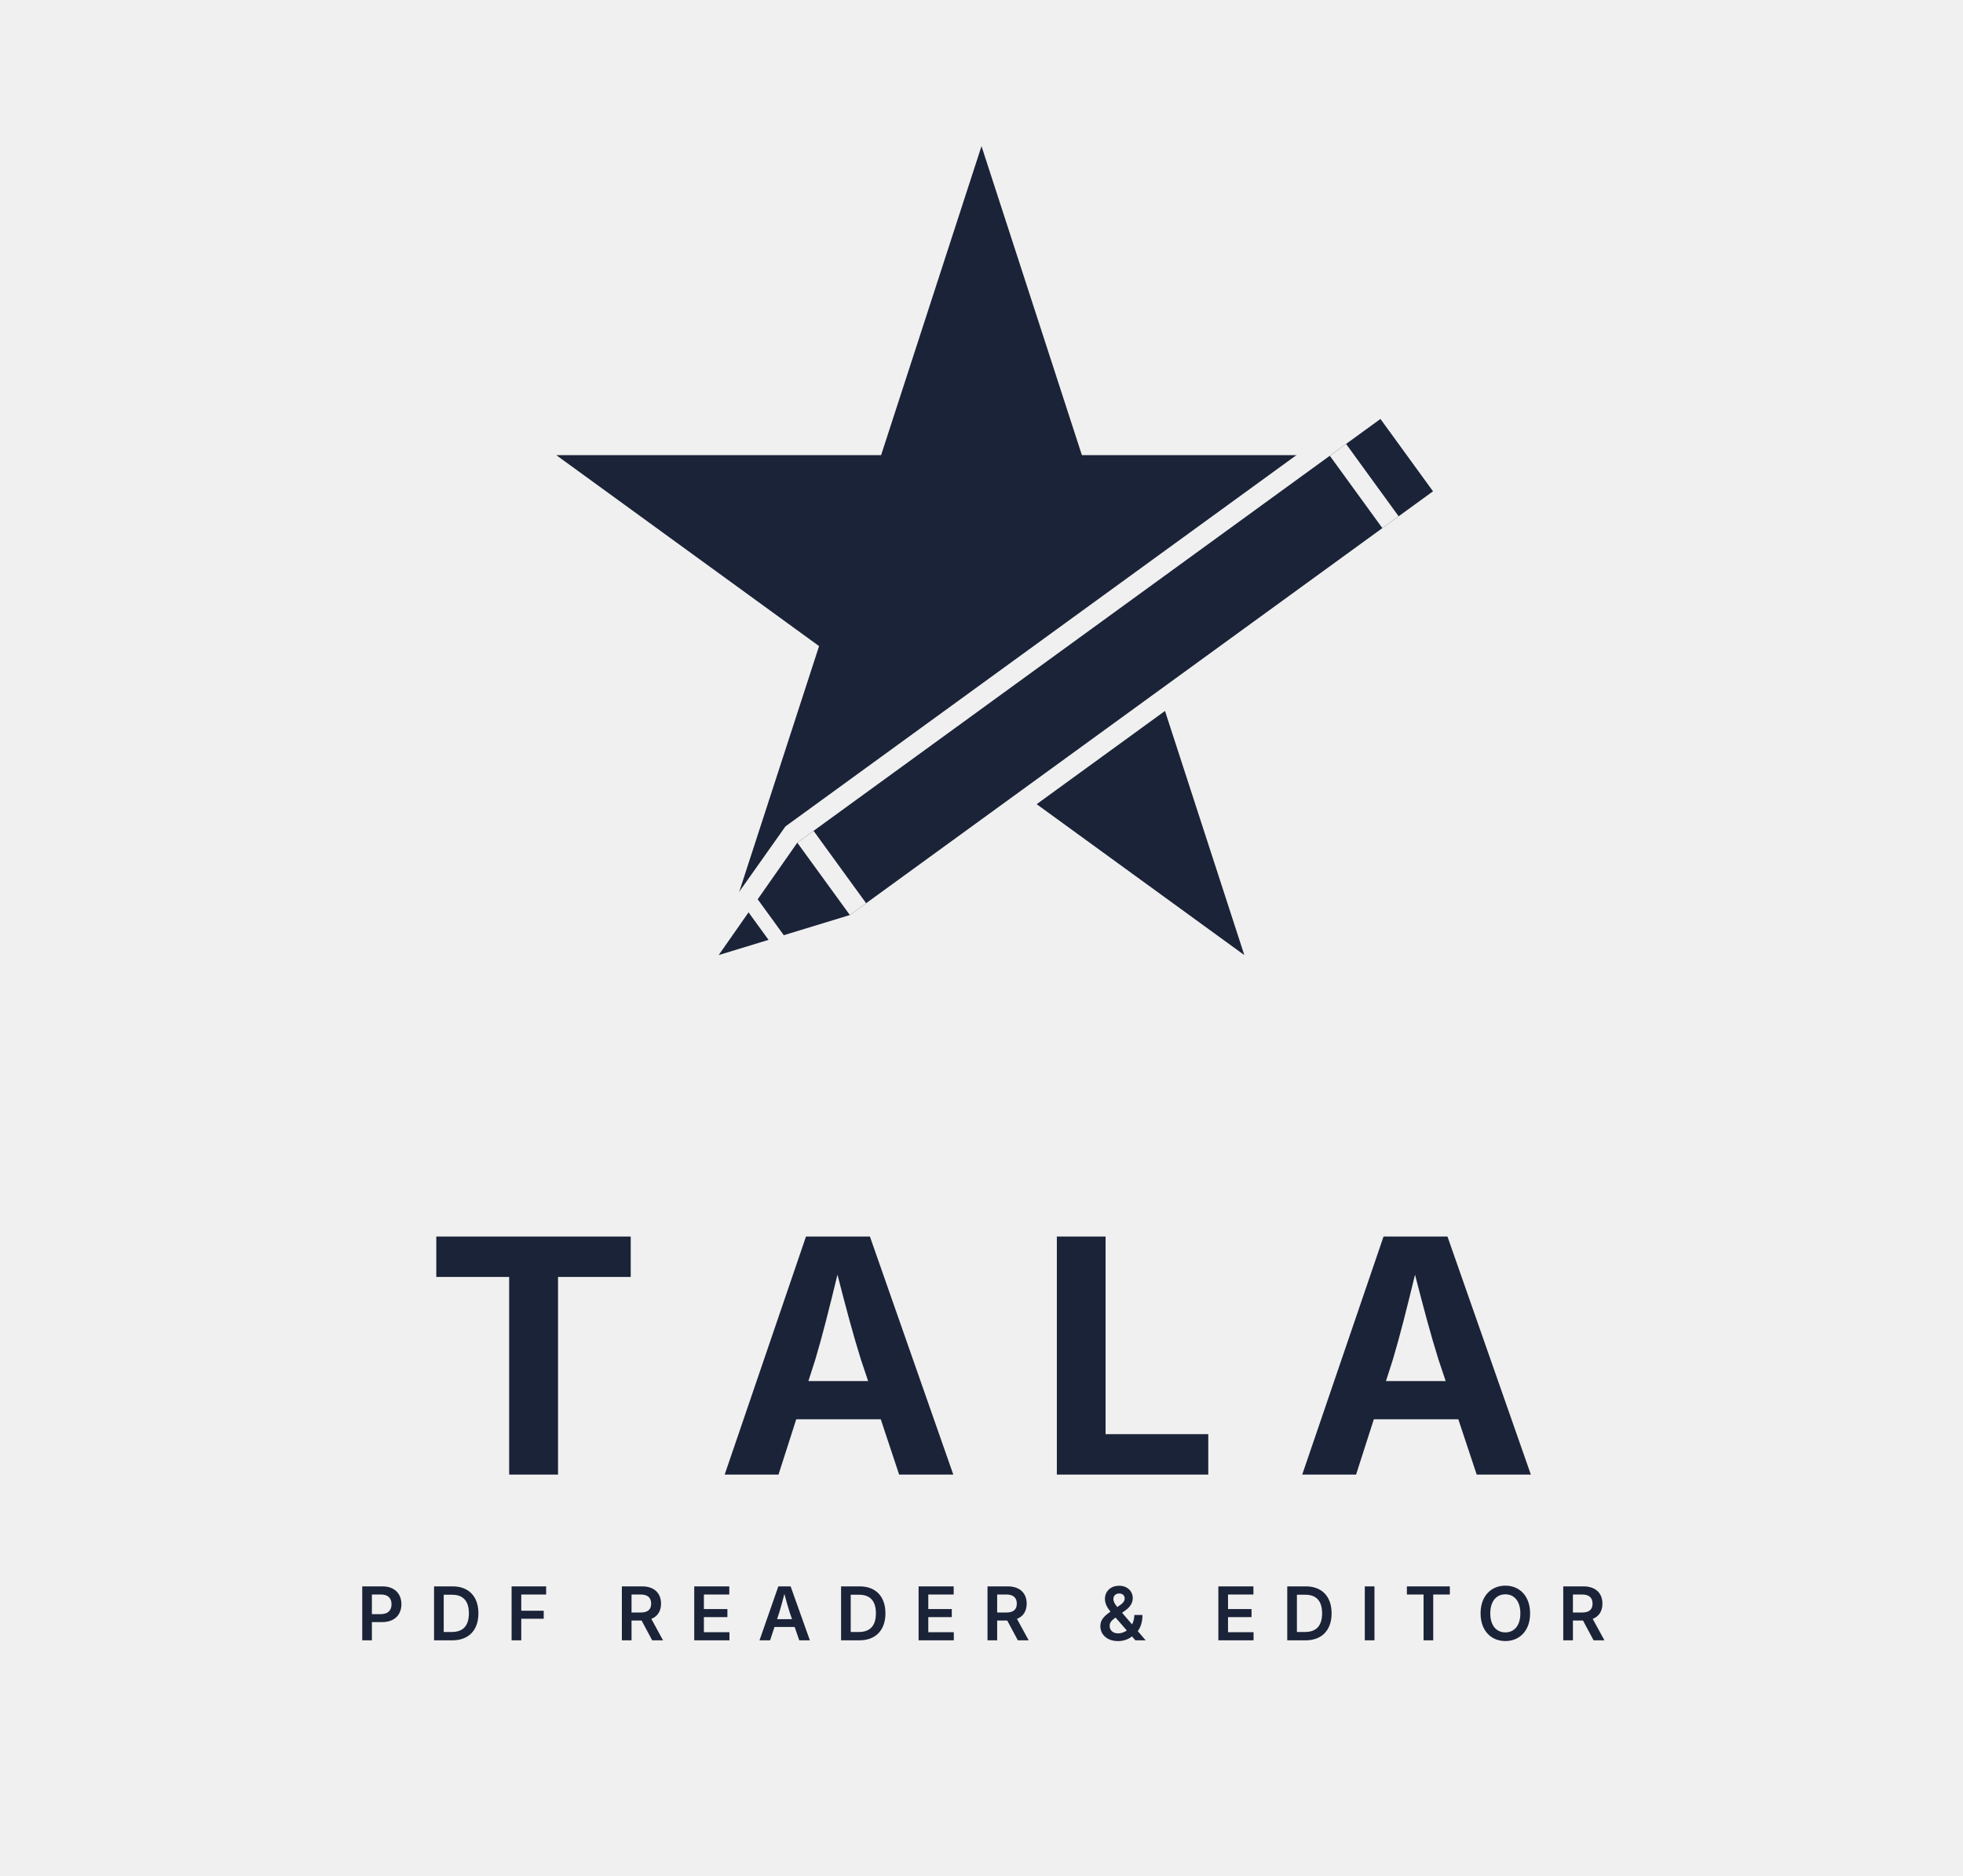
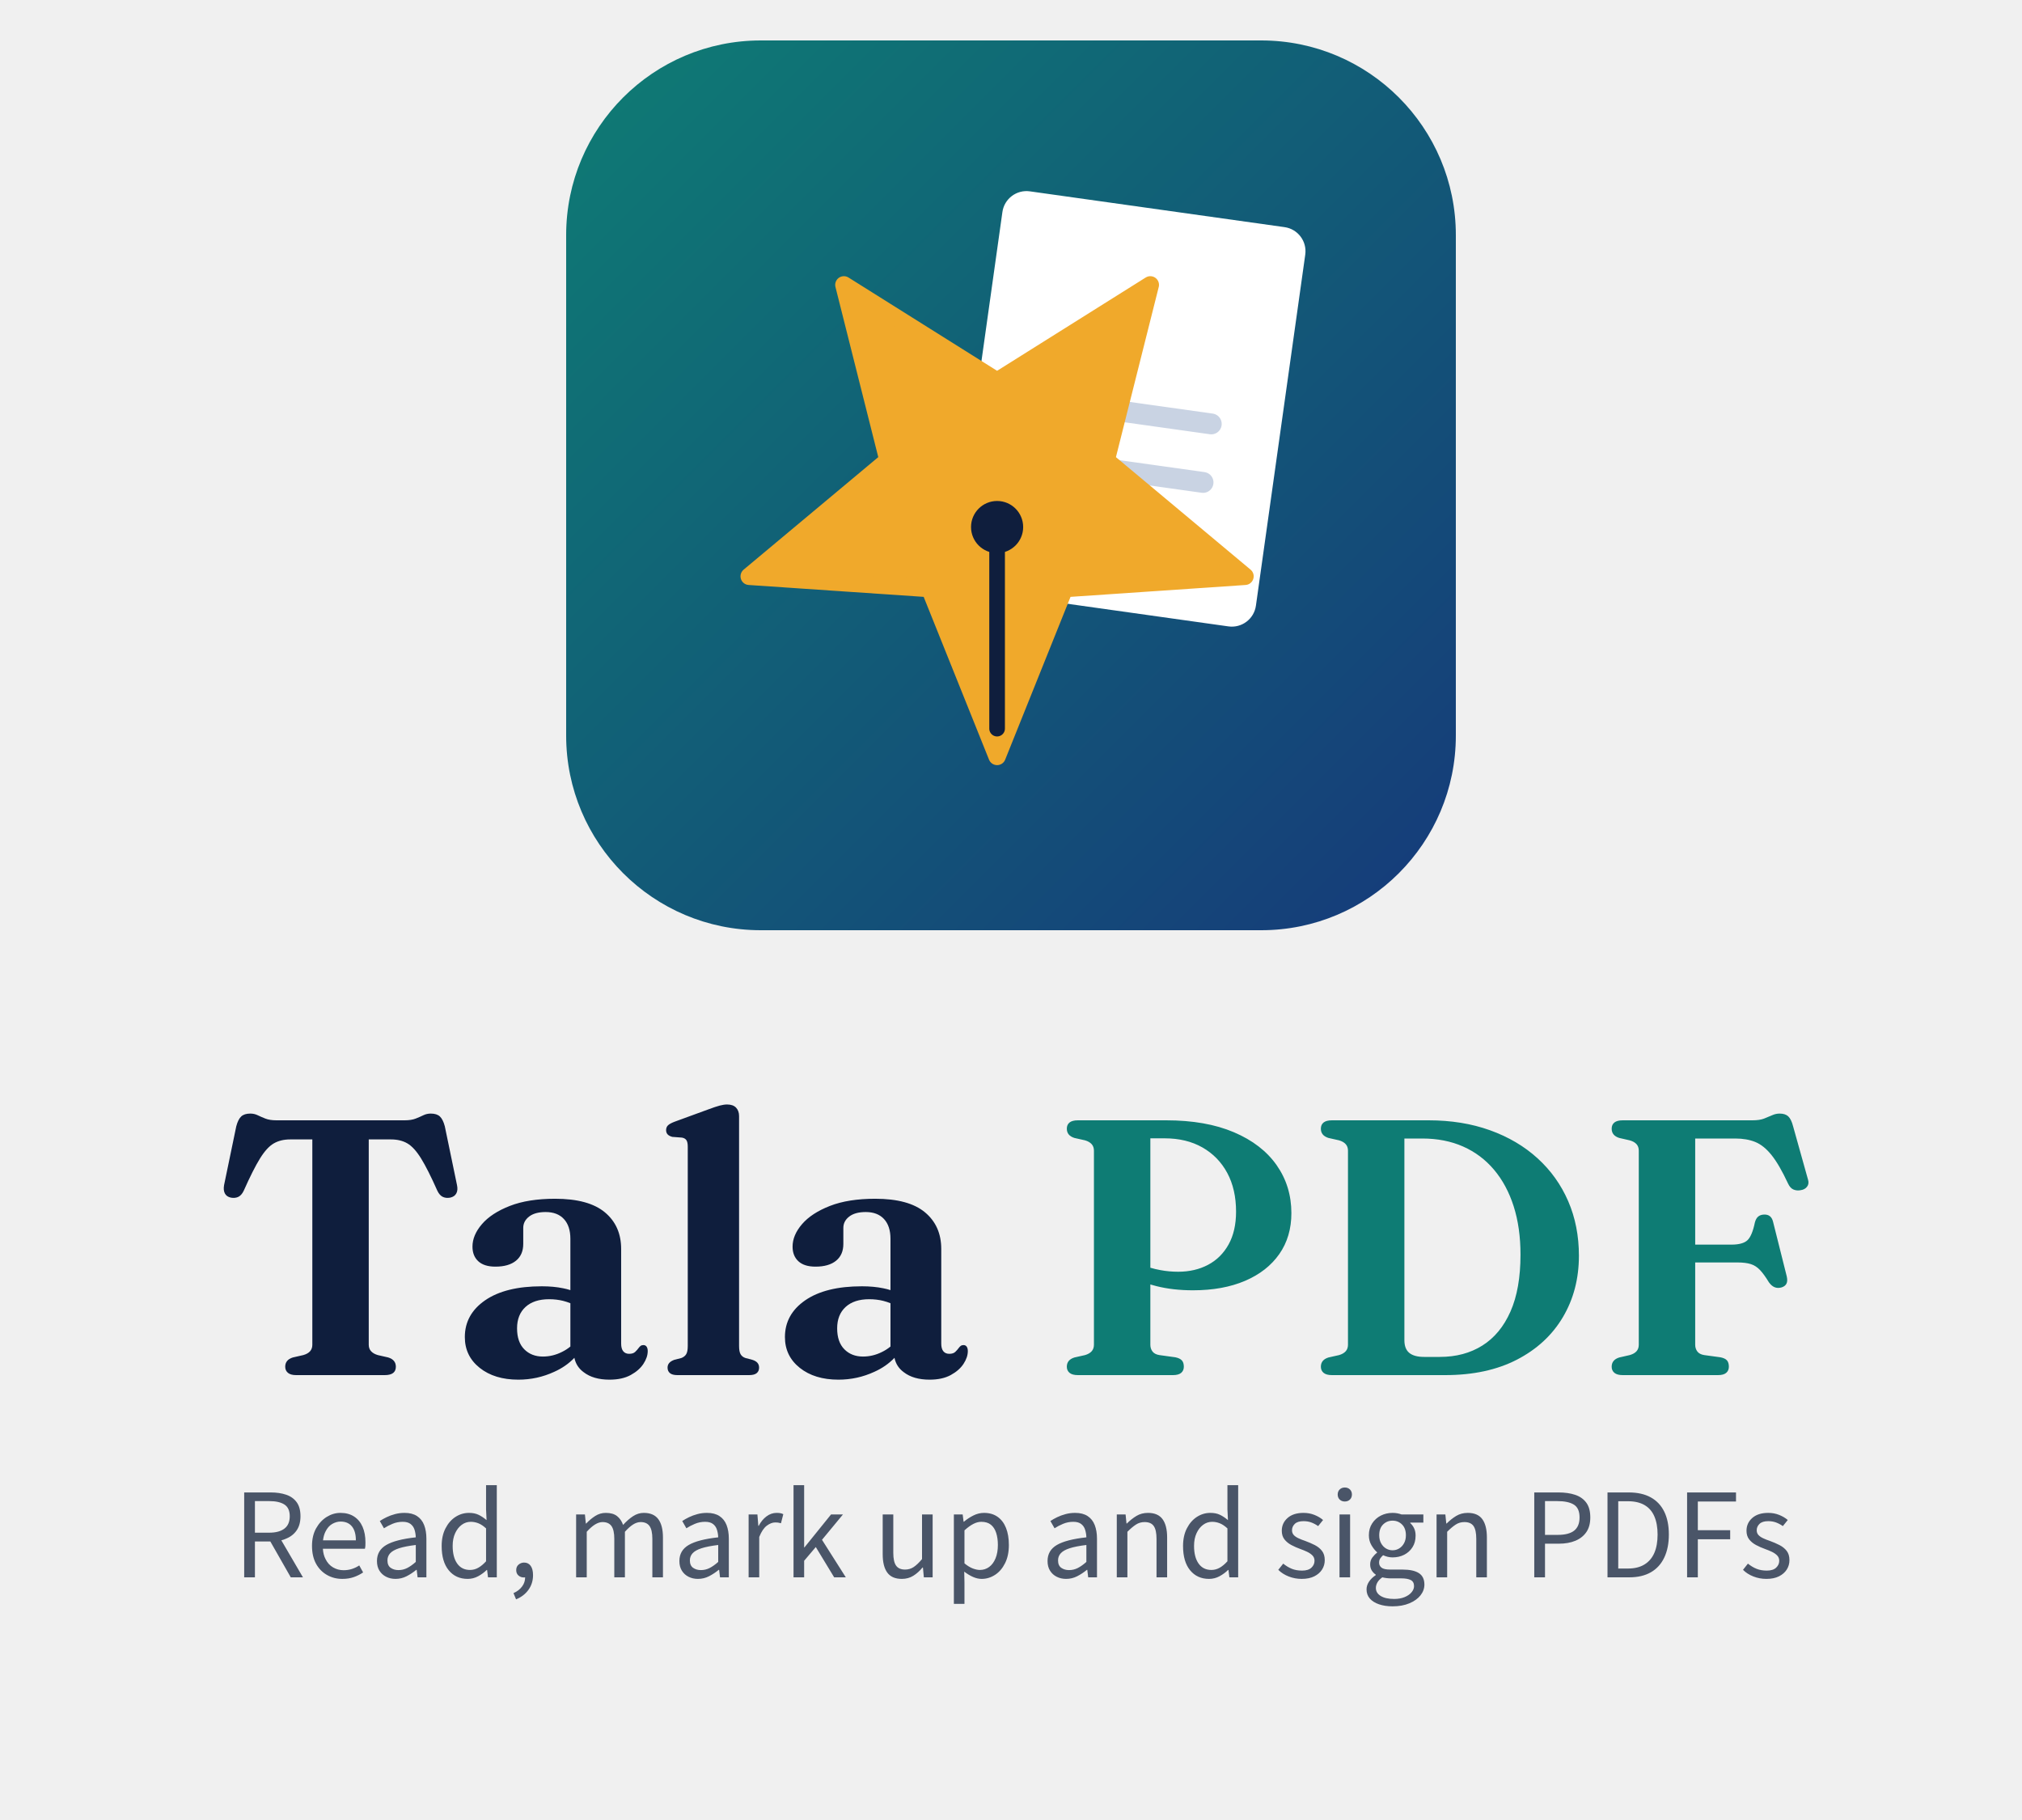
- <svg xmlns="http://www.w3.org/2000/svg" viewBox="0 0 900 860">
-   <g transform="translate(194 0)">
+ <svg xmlns="http://www.w3.org/2000/svg" viewBox="0 0 1000 900">
+   <g transform="translate(280 20) scale(0.859375)">
    <defs>
-       <mask id="s21-s" maskUnits="userSpaceOnUse" x="0" y="0" width="512" height="512">
-         <rect width="512" height="512" fill="#fff" />
-         <path transform="translate(135.5 437.85) rotate(-36)" d="M-28.3 0L59.45 -29.73H399.16V29.73H59.45Z" fill="#000" />
-       </mask>
-       <mask id="s21-p" maskUnits="userSpaceOnUse" x="-200" y="-200" width="789.93" height="400">
-         <rect x="-200" y="-200" width="789.93" height="400" fill="#fff" />
-         <path d="M22.59 -20.5h6.92v41h-6.92ZM59.45 -20.5h9.22v41h-9.22ZM361.23 -20.5h9.22v41h-9.22Z" fill="#000" />
-       </mask>
+       <linearGradient id="s16" x1="0" y1="0" x2="1" y2="1">
+         <stop offset="0" stop-color="#0e7c74" />
+         <stop offset="1" stop-color="#163a7a" />
+       </linearGradient>
    </defs>
-     <path d="M256 67L302.03 208.65L450.97 208.65L330.47 296.2L376.5 437.85L256 350.3L135.5 437.85L181.53 296.2L61.03 208.65L209.97 208.65Z" fill="#1b2338" mask="url(#s21-s)" />
-     <g transform="translate(135.5 437.85) rotate(-36)">
-       <path d="M0 0L59.45 -20.5H389.93V20.5H59.45Z" fill="#1b2338" mask="url(#s21-p)" />
-     </g>
+     <rect width="512" height="512" rx="112" fill="url(#s16)" />
+     <rect x="236" y="96" width="176" height="232" rx="14" fill="#ffffff" transform="rotate(8 324 212)" />
+     <path d="M262 214H372M262 248H372M262 282H340" stroke="#c9d3e3" stroke-width="12" stroke-linecap="round" transform="rotate(8 324 212)" />
+     <path d="M390.66 308.35L286.79 315.4L248 412L209.21 315.4L105.34 308.35L185.23 241.6L159.83 140.65L248 196L336.17 140.65L310.77 241.6Z" fill="#f0a92b" stroke="#f0a92b" stroke-width="10" stroke-linejoin="round" />
+     <path d="M248 280L248 396" stroke="#0f1e3d" stroke-width="9" stroke-linecap="round" />
+     <circle cx="248" cy="280" r="15" fill="#0f1e3d" />
  </g>
-   <g fill="#1b2338">
-     <path transform="translate(194.5444 676)" d="M5.49-90.60L38.89-90.60L38.89 0L61.30 0L61.30-90.60L94.63-90.60L94.63-109.13L5.49-109.13ZM137.71 0L162.39 0L170.52-25.34L209.27-25.34L217.69 0L242.52 0L204.29-109.13L174.99-109.13ZM176.09-42.85L179.24-52.66C182.54-63.65 185.76-76.61 189.42-91.63C193.23-76.76 196.67-63.87 200.19-52.66L203.48-42.85ZM290.00 0L359.43 0L359.43-18.53L312.34-18.53L312.34-109.13L290.00-109.13ZM402.51 0L427.20 0L435.33-25.34L474.07-25.34L482.49 0L507.32 0L469.09-109.13L439.79-109.13ZM440.89-42.85L444.04-52.66C447.34-63.65 450.56-76.61 454.22-91.63C458.03-76.76 461.47-63.87 464.99-52.66L468.28-42.85Z" />
-     <path transform="translate(163.585 752)" d="M2.49 0L6.92 0L6.92-8.37L11.67-8.37C17.38-8.37 20.45-11.80 20.45-16.55C20.45-21.27 17.43-24.74 11.74-24.74L2.49-24.74ZM6.92-12.02L6.92-21.02L11.06-21.02C14.44-21.02 15.92-19.19 15.92-16.55C15.92-13.91 14.44-12.02 11.09-12.02ZM43.79 0C51.33 0 55.76-4.67 55.76-12.40C55.76-20.09 51.33-24.74 43.95-24.74L35.42-24.74L35.42 0ZM39.85-3.83L39.85-20.90L43.69-20.90C48.75-20.90 51.39-18.06 51.39-12.40C51.39-6.69 48.75-3.83 43.57-3.83ZM70.97 0L75.41 0L75.41-9.89L85.70-9.89L85.70-13.58L75.41-13.58L75.41-21.00L86.81-21.00L86.81-24.74L70.97-24.74ZM121.53 0L125.96 0L125.96-9.08L130.58-9.08L135.44 0L140.41 0L135.04-9.83C137.96-10.99 139.49-13.46 139.49-16.82C139.49-21.53 136.47-24.74 130.78-24.74L121.53-24.74ZM125.96-12.75L125.96-21.02L130.10-21.02C133.47-21.02 134.96-19.46 134.96-16.82C134.96-14.19 133.47-12.75 130.13-12.75ZM154.71 0L170.85 0L170.85-3.74L159.14-3.74L159.14-10.64L169.92-10.64L169.92-14.33L159.14-14.33L159.14-21.00L170.78-21.00L170.78-24.74L154.71-24.74ZM184.63 0L189.48 0L191.51-6.13L200.75-6.13L202.86 0L207.73 0L198.90-24.74L193.27-24.74ZM192.69-9.70L193.73-12.85C194.41-15.06 195.16-17.83 196.04-21.28C196.95-17.86 197.73-15.12 198.46-12.85L199.54-9.70ZM230.40 0C237.94 0 242.37-4.67 242.37-12.40C242.37-20.09 237.94-24.74 230.56-24.74L222.03-24.74L222.03 0ZM226.46-3.83L226.46-20.90L230.30-20.90C235.36-20.90 238.00-18.06 238.00-12.40C238.00-6.69 235.36-3.83 230.18-3.83ZM257.58 0L273.72 0L273.72-3.74L262.02-3.74L262.02-10.64L272.79-10.64L272.79-14.33L262.02-14.33L262.02-21.00L273.66-21.00L273.66-24.74L257.58-24.74ZM289.17 0L293.60 0L293.60-9.08L298.22-9.08L303.08 0L308.05 0L302.68-9.83C305.61-10.99 307.13-13.46 307.13-16.82C307.13-21.53 304.11-24.74 298.42-24.74L289.17-24.74ZM293.60-12.75L293.60-21.02L297.74-21.02C301.11-21.02 302.60-19.46 302.60-16.82C302.60-14.19 301.11-12.75 297.77-12.75ZM349.04 0.35C351.21 0.35 353.65-0.33 355.40-1.81L356.97 0L361.69 0L358.07-4.23C359.27-5.83 360.21-8.22 360.21-11.62L356.48-11.62C356.48-9.99 356.09-8.53 355.45-7.30L350.88-12.63L352.48-13.80C354.47-15.24 355.76-17.07 355.76-19.34C355.76-22.46 353.37-25.02 349.50-25.02C345.59-25.02 343.01-22.43 343.01-18.98C343.01-16.72 344.11-14.94 345.55-13.15C342.80-11.21 340.90-9.51 340.90-6.51C340.90-2.67 343.99 0.35 349.04 0.35ZM353.04-4.52C351.84-3.67 350.45-3.19 349.07-3.19C346.75-3.19 345.17-4.53 345.17-6.61C345.17-7.99 345.87-8.98 347.46-10.14L347.88-10.44ZM348.66-15.27C347.58-16.62 346.88-17.71 346.88-18.94C346.88-20.45 347.94-21.48 349.55-21.48C351.13-21.48 352.06-20.50 352.06-19.21C352.06-17.88 351.08-16.93 350.10-16.25ZM395.01 0L411.15 0L411.15-3.74L399.44-3.74L399.44-10.64L410.22-10.64L410.22-14.33L399.44-14.33L399.44-21.00L411.08-21.00L411.08-24.74L395.01-24.74ZM434.96 0C442.50 0 446.93-4.67 446.93-12.40C446.93-20.09 442.50-24.74 435.13-24.74L426.60-24.74L426.60 0ZM431.03-3.83L431.03-20.90L434.87-20.90C439.93-20.90 442.57-18.06 442.57-12.40C442.57-6.69 439.93-3.83 434.75-3.83ZM466.58-24.74L462.15-24.74L462.15 0L466.58 0ZM481.45-21.00L489.09-21.00L489.09 0L493.52 0L493.52-21.00L501.14-21.00L501.14-24.74L481.45-24.74ZM526.60 0.33C533.08 0.33 537.94-4.37 537.94-12.35C537.94-20.35 533.08-25.07 526.60-25.07C520.11-25.07 515.23-20.35 515.23-12.35C515.23-4.38 520.11 0.33 526.60 0.33ZM526.60-3.64C522.55-3.64 519.68-6.72 519.68-12.35C519.68-18.01 522.55-21.10 526.60-21.10C530.62-21.10 533.47-18.03 533.47-12.35C533.47-6.71 530.62-3.64 526.60-3.64ZM553.14 0L557.57 0L557.57-9.08L562.19-9.08L567.05 0L572.02 0L566.65-9.83C569.58-10.99 571.10-13.46 571.10-16.82C571.10-21.53 568.08-24.74 562.39-24.74L553.14-24.74ZM557.57-12.75L557.57-21.02L561.71-21.02C565.08-21.02 566.57-19.46 566.57-16.82C566.57-14.19 565.08-12.75 561.74-12.75Z" />
+   <g transform="translate(105.5969 680) scale(0.9)">
+     <path d="M34.60-140L34.60-140L105-140Q108.70-140 111.10-140.95Q113.50-141.90 115.35-142.80Q117.20-143.70 119.40-143.70L119.40-143.70Q122.70-143.70 124.40-142.10Q126.10-140.50 127.10-136.70L127.10-136.70L133.80-104.40Q134.40-101.60 133.40-99.80Q132.40-98 130-97.50L130-97.50Q127.70-97.10 125.95-97.95Q124.20-98.80 123-101.30L123-101.30Q117.80-113 114.05-119.05Q110.30-125.10 106.55-127.30Q102.80-129.50 97.50-129.50L97.50-129.50L85.30-129.50L85.30-16.70Q85.30-14.50 86.60-13.10Q87.90-11.70 90.30-11L90.30-11L96-9.70Q100.20-8.40 100.20-4.60L100.20-4.60Q100.20 0 94.10 0L94.10 0L45.40 0Q42.40 0 40.90-1.25Q39.40-2.50 39.40-4.60L39.40-4.60Q39.40-8.40 43.60-9.70L43.60-9.70L49.30-11Q51.80-11.70 53.05-13.10Q54.30-14.50 54.30-16.70L54.30-16.70L54.30-129.50L42.10-129.50Q36.90-129.50 33.10-127.30Q29.30-125.10 25.55-119.05Q21.80-113 16.60-101.30L16.60-101.30Q15.40-98.80 13.65-97.95Q11.90-97.10 9.60-97.50L9.60-97.50Q7.20-98 6.25-99.80Q5.30-101.60 5.80-104.40L5.80-104.40L12.50-136.70Q13.50-140.50 15.20-142.10Q16.90-143.70 20.20-143.70L20.20-143.70Q22.40-143.70 24.25-142.80Q26.10-141.90 28.50-140.95Q30.90-140 34.60-140ZM138.10-20.90L138.10-20.90Q138.10-33.40 149.25-41.10Q160.40-48.80 180.40-48.80L180.40-48.80Q186.90-48.80 192.20-47.70L192.20-47.70Q194.20-47.30 196.10-46.70L196.10-46.70L196.10-74.90Q196.10-81.90 192.55-85.75Q189-89.60 182.50-89.60L182.50-89.60Q176.60-89.60 173.40-87.10Q170.20-84.60 170.20-80.90L170.20-80.90L170.20-72.10Q170.20-66.10 166.20-62.85Q162.20-59.60 154.90-59.60L154.90-59.60Q148.70-59.60 145.50-62.55Q142.30-65.50 142.30-70.60L142.30-70.60Q142.30-76.90 147.50-82.95Q152.70-89 162.80-92.95Q172.90-96.90 187.70-96.90L187.70-96.90Q206.10-96.90 215.05-89.45Q224-82 224-69.30L224-69.30L224-17.30Q224-14.50 225.15-13.10Q226.30-11.70 228.40-11.70L228.40-11.70Q230.60-11.70 231.70-12.75Q232.80-13.80 233.60-14.90L233.60-14.90Q234.10-15.60 234.70-16.05Q235.30-16.50 236.20-16.50L236.20-16.50Q237.40-16.50 238-15.60Q238.60-14.70 238.60-13.20L238.60-13.20Q238.60-9.80 236.25-6.20Q233.90-2.60 229.25-0.05Q224.60 2.50 217.60 2.50L217.60 2.50Q208.70 2.50 203.40-1.60L203.40-1.60Q199.30-4.60 198.30-9.50L198.30-9.50Q193.70-4.70 187.20-1.80L187.20-1.80Q177.90 2.50 167.50 2.50L167.50 2.50Q154.40 2.50 146.25-4Q138.10-10.50 138.10-20.90ZM196.10-15.70L196.10-39.50Q194.10-40.30 192.10-40.80L192.10-40.80Q188.50-41.70 184.40-41.70L184.40-41.70Q176.10-41.70 171.45-37.45Q166.80-33.20 166.80-25.70Q166.80-18.20 170.75-14.20Q174.70-10.20 181-10.20L181-10.20Q186.40-10.20 191.40-12.70L191.40-12.70Q193.90-13.90 196.10-15.70L196.10-15.70ZM288.80-142.30L288.80-142.30L288.80-16Q288.80-12.90 289.65-11.45Q290.50-10 292.30-9.40L292.30-9.40L296.10-8.40Q298-7.80 298.90-6.75Q299.80-5.70 299.80-4.10L299.80-4.10Q299.80-2.20 298.50-1.10Q297.20 0 294.30 0L294.30 0L254.90 0Q252.10 0 250.80-1.10Q249.50-2.20 249.50-4.10L249.50-4.10Q249.50-5.60 250.40-6.65Q251.30-7.70 253.20-8.40L253.20-8.40L257.10-9.40Q258.90-10.10 259.75-11.50Q260.60-12.90 260.60-16L260.60-16L260.60-125.50Q260.60-128 259.85-129.10Q259.10-130.20 257.40-130.50L257.40-130.50L252.10-130.90Q250.30-131.40 249.50-132.30Q248.70-133.20 248.70-134.60L248.70-134.60Q248.70-136.20 249.70-137.20Q250.70-138.20 253.30-139.20L253.30-139.20L271.90-146Q275.90-147.50 278.20-148.10Q280.50-148.70 282.20-148.70L282.20-148.70Q285.50-148.70 287.15-146.95Q288.80-145.20 288.80-142.30ZM314.00-20.90L314.00-20.90Q314.00-33.40 325.15-41.10Q336.30-48.80 356.30-48.80L356.30-48.80Q362.80-48.80 368.10-47.70L368.10-47.70Q370.10-47.30 372.00-46.70L372.00-46.70L372.00-74.90Q372.00-81.90 368.45-85.75Q364.90-89.60 358.40-89.60L358.40-89.60Q352.50-89.60 349.30-87.10Q346.10-84.60 346.10-80.90L346.10-80.90L346.10-72.10Q346.10-66.10 342.10-62.85Q338.10-59.60 330.80-59.60L330.80-59.60Q324.60-59.60 321.40-62.55Q318.20-65.50 318.20-70.60L318.20-70.60Q318.20-76.90 323.40-82.95Q328.60-89 338.70-92.95Q348.80-96.90 363.60-96.90L363.60-96.90Q382.00-96.90 390.95-89.45Q399.90-82 399.90-69.30L399.90-69.30L399.90-17.30Q399.90-14.50 401.05-13.10Q402.20-11.70 404.30-11.70L404.30-11.70Q406.50-11.70 407.60-12.75Q408.70-13.80 409.50-14.90L409.50-14.90Q410.00-15.60 410.60-16.05Q411.20-16.50 412.10-16.50L412.10-16.50Q413.30-16.50 413.90-15.60Q414.50-14.70 414.50-13.20L414.50-13.20Q414.50-9.80 412.15-6.20Q409.80-2.60 405.15-0.05Q400.50 2.50 393.50 2.50L393.50 2.50Q384.60 2.50 379.30-1.60L379.30-1.60Q375.20-4.60 374.20-9.50L374.20-9.50Q369.60-4.70 363.10-1.80L363.10-1.80Q353.80 2.50 343.40 2.50L343.40 2.50Q330.30 2.50 322.15-4Q314.00-10.50 314.00-20.90ZM372.00-15.70L372.00-39.50Q370.00-40.30 368.00-40.80L368.00-40.80Q364.40-41.70 360.30-41.70L360.30-41.70Q352.00-41.70 347.35-37.45Q342.70-33.20 342.70-25.70Q342.70-18.20 346.65-14.20Q350.60-10.20 356.90-10.20L356.90-10.20Q362.30-10.20 367.30-12.70L367.30-12.70Q369.80-13.90 372.00-15.70L372.00-15.70Z" fill="#0f1e3d" />
+     <path d="M592.30-89L592.30-89Q592.30-76 585.65-66.50Q579-57 566.85-51.80Q554.70-46.60 538.20-46.60L538.20-46.60Q527.20-46.60 518.10-48.90L518.10-48.90Q516.40-49.30 514.80-49.80L514.80-49.80L514.80-16.70Q514.80-14.50 516-12.95Q517.20-11.40 519.80-11L519.80-11L528.50-9.80Q531-9.30 532.10-8.10Q533.20-6.90 533.20-4.60L533.20-4.60Q533.20-2.50 531.75-1.25Q530.30 0 527.20 0L527.20 0L475.00 0Q471.90 0 470.40-1.25Q468.90-2.50 468.90-4.60L468.90-4.60Q468.90-8.40 473.10-9.70L473.10-9.70L478.90-11Q481.30-11.70 482.55-13.10Q483.80-14.50 483.80-16.70L483.80-16.70L483.80-123.30Q483.80-125.50 482.55-126.90Q481.30-128.30 478.90-129L478.90-129L473.10-130.30Q468.90-131.60 468.90-135.40L468.90-135.40Q468.90-137.60 470.40-138.80Q471.90-140 475.00-140L475.00-140L523.50-140Q545.30-140 560.70-133.45Q576.10-126.90 584.20-115.35Q592.30-103.80 592.30-89ZM514.80-130.10L514.80-59Q517.50-58.20 520.30-57.70L520.30-57.70Q525-56.80 530.10-56.80L530.10-56.80Q539.30-56.80 546.50-60.60Q553.70-64.40 557.80-71.80Q561.90-79.20 561.90-89.80L561.90-89.80Q561.90-102.10 557.05-111.10Q552.20-120.10 543.40-125.10Q534.60-130.10 522.70-130.10L522.70-130.10L514.80-130.10ZM608.50-4.60L608.50-4.60Q608.50-8.40 612.70-9.70L612.70-9.70L618.50-11Q620.90-11.70 622.15-13.10Q623.40-14.50 623.40-16.70L623.40-16.70L623.40-123.30Q623.40-125.50 622.15-126.90Q620.90-128.30 618.50-129L618.50-129L612.70-130.30Q608.50-131.60 608.50-135.40L608.50-135.40Q608.50-137.60 610-138.80Q611.50-140 614.60-140L614.60-140L667.70-140Q686.20-140 701.40-134.55Q716.60-129.10 727.55-119.15Q738.50-109.20 744.40-95.60Q750.30-82 750.30-65.60L750.30-65.60Q750.30-46.70 741.50-31.85Q732.70-17 716.25-8.50Q699.80 0 676.80 0L676.80 0L614.60 0Q611.50 0 610-1.25Q608.50-2.50 608.50-4.60ZM665.20-10L673.90-10Q687.30-10 697.25-16.25Q707.20-22.50 712.70-34.95Q718.20-47.40 718.20-66.20L718.20-66.20Q718.20-81 714.45-92.75Q710.70-104.50 703.65-112.85Q696.60-121.20 686.65-125.60Q676.70-130 664.20-130L664.20-130L654.40-130L654.40-19.20Q654.40-14.40 657.10-12.20Q659.80-10 665.20-10L665.20-10ZM774.40-140L845.70-140Q849.60-140 852.05-140.95Q854.50-141.90 856.50-142.80Q858.50-143.70 860.60-143.70L860.60-143.70Q863.70-143.70 865.35-142.15Q867.00-140.60 868.00-136.70L868.00-136.70L876.20-107.40Q876.90-105.10 875.65-103.50Q874.40-101.90 872.10-101.60L872.10-101.60Q870.10-101.20 868.25-101.95Q866.40-102.70 865.20-105.30L865.20-105.30Q860.40-115.60 856.15-120.90Q851.90-126.20 847.20-128.10Q842.50-130 836.20-130L836.20-130L814.20-130L814.20-71.70L834.10-71.70Q840.40-71.70 842.95-74.15Q845.50-76.60 847.00-83.90L847.00-83.90Q847.60-86.10 848.80-87.10Q850.00-88.10 851.80-88.20L851.80-88.20Q856.00-88.50 857.00-84.20L857.00-84.20L864.50-54.30Q865.10-51.70 864.35-50.25Q863.60-48.80 861.70-48.20L861.70-48.20Q859.70-47.60 857.95-48.25Q856.20-48.90 854.70-51L854.70-51Q852.10-55.30 849.85-57.70Q847.60-60.10 844.75-61Q841.90-61.90 837.40-61.90L837.40-61.90L814.20-61.90L814.20-16.70Q814.20-14.50 815.40-12.95Q816.60-11.40 819.20-11L819.20-11L828.00-9.80Q830.60-9.30 831.65-8.10Q832.70-6.90 832.70-4.60L832.70-4.60Q832.70-2.50 831.25-1.25Q829.80 0 826.70 0L826.70 0L774.40 0Q771.30 0 769.80-1.25Q768.30-2.50 768.30-4.60L768.30-4.60Q768.30-8.40 772.50-9.70L772.50-9.70L778.20-11Q780.70-11.70 781.95-13.10Q783.20-14.50 783.20-16.70L783.20-16.70L783.20-123.30Q783.20-125.50 781.95-126.90Q780.70-128.30 778.20-129L778.20-129L772.50-130.30Q768.30-131.60 768.30-135.40L768.30-135.40Q768.30-137.60 769.80-138.80Q771.30-140 774.40-140L774.40-140Z" fill="#0e7c74" />
  </g>
+   <path transform="translate(115.008 780)" d="M11.07 0L5.76 0L5.76-41.98L18.88-41.98Q23.17-41.98 26.50-40.86Q29.82-39.74 31.71-37.15Q33.60-34.56 33.60-30.21L33.60-30.21Q33.60-25.98 31.71-23.23Q29.82-20.48 26.50-19.14L26.50-19.14Q25.41-18.62 24.13-18.30L24.13-18.30L34.82 0L28.80 0L18.69-17.73L11.07-17.73L11.07 0ZM11.07-37.70L11.07-22.08L18.11-22.08Q23.04-22.08 25.66-24.10Q28.29-26.11 28.29-30.21Q28.29-34.30 25.66-36Q23.04-37.70 18.11-37.70L18.11-37.70L11.07-37.70ZM54.27 0.77L54.27 0.77Q50.11 0.77 46.69-1.18Q43.26-3.14 41.28-6.75Q39.30-10.37 39.30-15.55L39.30-15.55Q39.30-20.61 41.34-24.26Q43.39-27.90 46.59-29.89Q49.79-31.87 53.38-31.87L53.38-31.87Q57.34-31.87 60.13-30.05Q62.91-28.22 64.32-24.96Q65.73-21.70 65.73-17.28L65.73-17.28Q65.73-16.45 65.70-15.68Q65.66-14.91 65.47-14.14L65.47-14.14L44.67-14.14Q44.86-11.14 46.02-8.96L46.02-8.96Q47.36-6.27 49.73-4.90Q52.10-3.52 54.91-3.52L54.91-3.52Q57.15-3.52 59.10-4.16Q61.06-4.80 62.66-5.89L62.66-5.89L64.58-2.43Q62.53-1.02 60-0.13Q57.47 0.77 54.27 0.77ZM44.74-18.30L44.74-18.30L60.99-18.30Q60.99-22.78 59.04-25.18Q57.09-27.58 53.44-27.58L53.44-27.58Q51.33-27.58 49.28-26.40Q47.23-25.22 45.95-22.59L45.95-22.59Q45.06-20.86 44.74-18.30ZM80.58 0.77L80.58 0.77Q78.02 0.77 75.94-0.29Q73.86-1.34 72.64-3.30Q71.42-5.25 71.42-8.06L71.42-8.06Q71.42-13.31 76.03-16Q80.64-18.69 90.62-19.78L90.62-19.78Q90.56-21.70 90.02-23.49Q89.47-25.28 88.06-26.37Q86.66-27.46 84.16-27.46L84.16-27.46Q81.47-27.46 79.10-26.46Q76.74-25.47 74.88-24.26L74.88-24.26L72.83-27.84Q74.24-28.80 76.16-29.73Q78.08-30.66 80.32-31.26Q82.56-31.87 85.06-31.87L85.06-31.87Q88.83-31.87 91.23-30.30Q93.63-28.74 94.75-25.86Q95.87-22.98 95.87-19.07L95.87-19.07L95.87 0L91.52 0L91.07-3.71L90.88-3.71Q88.64-1.86 86.08-0.54Q83.52 0.77 80.58 0.77ZM82.05-3.58L82.05-3.58Q84.35-3.58 86.37-4.61Q88.38-5.63 90.62-7.62L90.62-7.62L90.62-16Q85.38-15.36 82.34-14.37Q79.30-13.38 77.95-11.90Q76.61-10.43 76.61-8.38L76.61-8.38Q76.61-5.82 78.21-4.70Q79.81-3.58 82.05-3.58ZM116.29 0.77L116.29 0.77Q110.40 0.77 106.91-3.49Q103.42-7.74 103.42-15.49L103.42-15.49Q103.42-20.54 105.31-24.22Q107.20-27.90 110.27-29.89Q113.34-31.87 116.93-31.87L116.93-31.87Q119.68-31.87 121.63-30.94Q123.58-30.02 125.63-28.29L125.63-28.29L125.38-33.60L125.38-45.57L130.69-45.57L130.69 0L126.34 0L125.89-3.65L125.70-3.65Q123.90-1.86 121.47-0.54Q119.04 0.77 116.29 0.77ZM117.44-3.65L117.44-3.65Q119.62-3.65 121.54-4.74Q123.46-5.82 125.38-7.94L125.38-7.94L125.38-24.19Q123.46-25.98 121.60-26.72Q119.74-27.46 117.82-27.46L117.82-27.46Q115.33-27.46 113.31-25.95Q111.30-24.45 110.08-21.79Q108.86-19.14 108.86-15.55L108.86-15.55Q108.86-9.98 111.10-6.82Q113.34-3.65 117.44-3.65ZM140.22 10.88L140.22 10.88L138.94 7.81Q141.70 6.59 143.23 4.48L143.23 4.48Q144.70 2.50 144.70 0L144.70 0Q144.38 0.06 144.06 0.06L144.06 0.06Q142.53 0.06 141.41-0.90Q140.29-1.86 140.29-3.58Q140.29-5.31 141.47-6.30Q142.66-7.30 144.19-7.30L144.19-7.30Q146.30-7.30 147.46-5.66Q148.61-4.03 148.61-1.09L148.61-1.09Q148.61 3.01 146.37 6.14Q144.13 9.28 140.22 10.88ZM175.17 0L169.92 0L169.92-31.10L174.27-31.10L174.72-26.62L174.91-26.62Q176.96-28.80 179.36-30.34Q181.76-31.87 184.58-31.87L184.58-31.87Q188.16-31.87 190.18-30.27Q192.19-28.67 193.15-25.92L193.15-25.92Q195.58-28.61 198.08-30.24Q200.58-31.87 203.39-31.87L203.39-31.87Q208.26-31.87 210.56-28.77Q212.86-25.66 212.86-19.71L212.86-19.71L212.86 0L207.62 0L207.62-19.01Q207.62-23.42 206.21-25.38Q204.80-27.33 201.86-27.33L201.86-27.33Q200.00-27.33 198.11-26.14Q196.22-24.96 194.05-22.53L194.05-22.53L194.05 0L188.80 0L188.80-19.01Q188.80-23.42 187.39-25.38Q185.98-27.33 182.98-27.33L182.98-27.33Q179.46-27.33 175.17-22.53L175.17-22.53L175.17 0ZM230.14 0.77L230.14 0.77Q227.58 0.77 225.50-0.29Q223.42-1.34 222.21-3.30Q220.99-5.25 220.99-8.06L220.99-8.06Q220.99-13.31 225.60-16Q230.21-18.69 240.19-19.78L240.19-19.78Q240.13-21.70 239.58-23.49Q239.04-25.28 237.63-26.37Q236.22-27.46 233.73-27.46L233.73-27.46Q231.04-27.46 228.67-26.46Q226.30-25.47 224.45-24.26L224.45-24.26L222.40-27.84Q223.81-28.80 225.73-29.73Q227.65-30.66 229.89-31.26Q232.13-31.87 234.62-31.87L234.62-31.87Q238.40-31.87 240.80-30.30Q243.20-28.74 244.32-25.86Q245.44-22.98 245.44-19.07L245.44-19.07L245.44 0L241.09 0L240.64-3.71L240.45-3.71Q238.21-1.86 235.65-0.54Q233.09 0.77 230.14 0.77ZM231.62-3.58L231.62-3.58Q233.92-3.58 235.94-4.61Q237.95-5.63 240.19-7.62L240.19-7.62L240.19-16Q234.94-15.36 231.90-14.37Q228.86-13.38 227.52-11.90Q226.18-10.43 226.18-8.38L226.18-8.38Q226.18-5.82 227.78-4.70Q229.38-3.58 231.62-3.58ZM260.48 0L255.23 0L255.23-31.10L259.58-31.10L260.03-25.47L260.22-25.47Q261.76-28.42 264.06-30.14Q266.37-31.87 269.06-31.87L269.06-31.87Q270.08-31.87 270.85-31.74Q271.62-31.62 272.38-31.23L272.38-31.23L271.23-26.75Q270.53-26.94 269.92-27.04Q269.31-27.14 268.35-27.14L268.35-27.14Q266.37-27.14 264.22-25.54Q262.08-23.94 260.48-19.97L260.48-19.97L260.48 0ZM282.69 0L277.44 0L277.44-45.57L282.69-45.57L282.69-14.78L282.82-14.78L296.00-31.10L301.89-31.10L291.52-18.56L303.30 0L297.54 0L288.45-14.98L282.69-8.19L282.69 0ZM331.01 0.77L331.01 0.77Q326.08 0.77 323.81-2.34Q321.54-5.44 321.54-11.39L321.54-11.39L321.54-31.10L326.78-31.10L326.78-12.10Q326.78-7.74 328.16-5.79Q329.54-3.84 332.61-3.84L332.61-3.84Q334.98-3.84 336.86-5.09Q338.75-6.34 340.99-9.02L340.99-9.02L340.99-31.10L346.24-31.10L346.24 0L341.89 0L341.44-4.86L341.25-4.86Q339.14-2.30 336.67-0.77Q334.21 0.77 331.01 0.77ZM361.98 13.12L356.74 13.12L356.74-31.10L361.09-31.10L361.54-27.52L361.73-27.52Q363.84-29.31 366.40-30.59Q368.96-31.87 371.65-31.87L371.65-31.87Q375.62-31.87 378.37-29.92Q381.12-27.97 382.53-24.42Q383.94-20.86 383.94-16L383.94-16Q383.94-10.75 382.05-6.98Q380.16-3.20 377.09-1.22Q374.02 0.77 370.50 0.77L370.50 0.77Q368.38 0.77 366.21-0.19Q364.03-1.15 361.86-2.82L361.86-2.82L361.98 2.62L361.98 13.12ZM369.60-3.65L369.60-3.65Q372.16-3.65 374.18-5.12Q376.19-6.59 377.34-9.38Q378.50-12.16 378.50-16L378.50-16Q378.50-19.39 377.66-21.98Q376.83-24.58 375.04-26.02Q373.25-27.46 370.30-27.46L370.30-27.46Q368.38-27.46 366.34-26.40Q364.29-25.34 361.98-23.23L361.98-23.23L361.98-6.91Q364.16-5.12 366.11-4.38Q368.06-3.65 369.60-3.65ZM412.22 0.77L412.22 0.77Q409.66 0.77 407.58-0.29Q405.50-1.34 404.29-3.30Q403.07-5.25 403.07-8.06L403.07-8.06Q403.07-13.31 407.68-16Q412.29-18.69 422.27-19.78L422.27-19.78Q422.21-21.70 421.66-23.49Q421.12-25.28 419.71-26.37Q418.30-27.46 415.81-27.46L415.81-27.46Q413.12-27.46 410.75-26.46Q408.38-25.47 406.53-24.26L406.53-24.26L404.48-27.84Q405.89-28.80 407.81-29.73Q409.73-30.66 411.97-31.26Q414.21-31.87 416.70-31.87L416.70-31.87Q420.48-31.87 422.88-30.30Q425.28-28.74 426.40-25.86Q427.52-22.98 427.52-19.07L427.52-19.07L427.52 0L423.17 0L422.72-3.71L422.53-3.71Q420.29-1.86 417.73-0.54Q415.17 0.77 412.22 0.77ZM413.70-3.58L413.70-3.58Q416.00-3.58 418.02-4.61Q420.03-5.63 422.27-7.62L422.27-7.62L422.27-16Q417.02-15.36 413.98-14.37Q410.94-13.38 409.60-11.90Q408.26-10.43 408.26-8.38L408.26-8.38Q408.26-5.82 409.86-4.70Q411.46-3.58 413.70-3.58ZM442.56 0L437.31 0L437.31-31.10L441.66-31.10L442.11-26.62L442.30-26.62Q444.54-28.86 447.04-30.37Q449.54-31.87 452.74-31.87L452.74-31.87Q457.66-31.87 459.94-28.77Q462.21-25.66 462.21-19.71L462.21-19.71L462.21 0L456.96 0L456.96-19.01Q456.96-23.42 455.58-25.38Q454.21-27.33 451.07-27.33L451.07-27.33Q448.70-27.33 446.82-26.11Q444.93-24.90 442.56-22.53L442.56-22.53L442.56 0ZM482.94 0.77L482.94 0.77Q477.06 0.77 473.57-3.49Q470.08-7.74 470.08-15.49L470.08-15.49Q470.08-20.54 471.97-24.22Q473.86-27.90 476.93-29.89Q480.00-31.87 483.58-31.87L483.58-31.87Q486.34-31.87 488.29-30.94Q490.24-30.02 492.29-28.29L492.29-28.29L492.03-33.60L492.03-45.57L497.34-45.57L497.34 0L492.99 0L492.54-3.65L492.35-3.65Q490.56-1.86 488.13-0.54Q485.70 0.77 482.94 0.77ZM484.10-3.65L484.10-3.65Q486.27-3.65 488.19-4.74Q490.11-5.82 492.03-7.94L492.03-7.94L492.03-24.19Q490.11-25.98 488.26-26.72Q486.40-27.46 484.48-27.46L484.48-27.46Q481.98-27.46 479.97-25.95Q477.95-24.45 476.74-21.79Q475.52-19.14 475.52-15.55L475.52-15.55Q475.52-9.98 477.76-6.82Q480.00-3.65 484.10-3.65ZM528.77 0.77L528.77 0.77Q525.38 0.77 522.34-0.42Q519.30-1.60 517.18-3.71L517.18-3.71L519.62-6.78Q521.66-5.12 523.87-4.22Q526.08-3.33 528.96-3.33L528.96-3.33Q532.03-3.33 533.57-4.77Q535.10-6.21 535.10-8.19L535.10-8.19Q535.10-9.79 534.05-10.85Q532.99-11.90 531.42-12.64Q529.86-13.38 528.06-14.02L528.06-14.02Q525.76-14.85 523.65-15.97Q521.54-17.09 520.22-18.78Q518.91-20.48 518.91-23.04L518.91-23.04Q518.91-26.82 521.76-29.34Q524.61-31.87 529.66-31.87L529.66-31.87Q532.54-31.87 535.04-30.88Q537.54-29.89 539.33-28.35L539.33-28.35L536.90-25.34Q535.23-26.50 533.50-27.14Q531.78-27.78 529.66-27.78L529.66-27.78Q526.72-27.78 525.34-26.43Q523.97-25.09 523.97-23.30L523.97-23.30Q523.97-21.89 524.80-20.96Q525.63-20.03 527.14-19.33Q528.64-18.62 530.56-17.98L530.56-17.98Q532.99-17.09 535.20-15.97Q537.41-14.85 538.78-13.09Q540.16-11.33 540.16-8.51L540.16-8.51Q540.16-5.95 538.85-3.87Q537.54-1.79 535.01-0.51Q532.48 0.77 528.77 0.77ZM552.70 0L547.46 0L547.46-31.10L552.70-31.10L552.70 0ZM550.08-37.50L550.08-37.50Q548.54-37.50 547.55-38.46Q546.56-39.42 546.56-40.96L546.56-40.96Q546.56-42.50 547.55-43.46Q548.54-44.42 550.08-44.42L550.08-44.42Q551.62-44.42 552.61-43.46Q553.60-42.50 553.60-40.96L553.60-40.96Q553.60-39.42 552.61-38.46Q551.62-37.50 550.08-37.50ZM573.70 14.34L573.70 14.34Q569.92 14.34 567.01 13.34Q564.10 12.35 562.46 10.50Q560.83 8.64 560.83 5.95L560.83 5.95Q560.83 3.97 562.05 2.14Q563.26 0.32 565.38-1.09L565.38-1.09L565.38-1.34Q564.22-2.11 563.42-3.36Q562.62-4.61 562.62-6.40L562.62-6.40Q562.62-8.38 563.74-9.86Q564.86-11.33 566.02-12.16L566.02-12.16L566.02-12.42Q564.54-13.70 563.26-15.87Q561.98-18.05 561.98-20.80L561.98-20.80Q561.98-24.19 563.62-26.69Q565.25-29.18 567.90-30.53Q570.56-31.87 573.70-31.87L573.70-31.87Q574.98-31.87 576.13-31.65Q577.28-31.42 578.11-31.10L578.11-31.10L588.93-31.10L588.93-27.07L582.46-27.07L582.46-26.82Q583.62-25.79 584.35-24.26Q585.09-22.72 585.09-20.61L585.09-20.61Q585.09-17.28 583.55-14.88Q582.02-12.48 579.46-11.17Q576.90-9.86 573.70-9.86L573.70-9.86Q572.54-9.86 571.33-10.14Q570.11-10.43 569.02-10.94L569.02-10.94Q568.26-10.24 567.65-9.41Q567.04-8.58 567.04-7.23L567.04-7.23Q567.04-5.76 568.22-4.80Q569.41-3.84 572.54-3.84L572.54-3.84L578.56-3.84Q584.00-3.84 586.72-2.08Q589.44-0.32 589.44 3.58L589.44 3.58Q589.44 6.46 587.52 8.90Q585.60 11.33 582.05 12.83Q578.50 14.34 573.70 14.34ZM573.70-13.38L573.70-13.38Q575.49-13.38 576.99-14.30Q578.50-15.23 579.39-16.90Q580.29-18.56 580.29-20.80L580.29-20.80Q580.29-24.26 578.37-26.14Q576.45-28.03 573.70-28.03L573.70-28.03Q570.94-28.03 569.02-26.14Q567.10-24.26 567.10-20.80L567.10-20.80Q567.10-18.56 568.00-16.90Q568.90-15.23 570.40-14.30Q571.90-13.38 573.70-13.38ZM574.46 10.69L574.46 10.69Q577.41 10.69 579.62 9.79Q581.82 8.90 583.07 7.42Q584.32 5.95 584.32 4.35L584.32 4.35Q584.32 2.18 582.69 1.34Q581.06 0.51 578.05 0.51L578.05 0.51L572.67 0.51Q571.78 0.51 570.72 0.38Q569.66 0.26 568.64 0L568.64 0Q566.91 1.22 566.18 2.56Q565.44 3.90 565.44 5.25L565.44 5.25Q565.44 7.74 567.84 9.22Q570.24 10.69 574.46 10.69ZM600.70 0L595.46 0L595.46-31.10L599.81-31.10L600.26-26.62L600.45-26.62Q602.69-28.86 605.18-30.37Q607.68-31.87 610.88-31.87L610.88-31.87Q615.81-31.87 618.08-28.77Q620.35-25.66 620.35-19.71L620.35-19.71L620.35 0L615.10 0L615.10-19.01Q615.10-23.42 613.73-25.38Q612.35-27.33 609.22-27.33L609.22-27.33Q606.85-27.33 604.96-26.11Q603.07-24.90 600.70-22.53L600.70-22.53L600.70 0ZM649.09 0L643.78 0L643.78-41.98L655.74-41.98Q660.48-41.98 664.00-40.80Q667.52-39.62 669.50-36.93Q671.49-34.24 671.49-29.63L671.49-29.63Q671.49-25.22 669.54-22.37Q667.58-19.52 664.10-18.08Q660.61-16.64 656.00-16.64L656.00-16.64L649.09-16.64L649.09 0ZM649.09-37.70L649.09-20.99L655.36-20.99Q660.86-20.99 663.52-23.10Q666.18-25.22 666.18-29.63L666.18-29.63Q666.18-34.18 663.39-35.94Q660.61-37.70 655.10-37.70L655.10-37.70L649.09-37.70ZM690.75 0L680.00 0L680.00-41.98L690.50-41.98Q696.96-41.98 701.38-39.55Q705.79-37.12 708.06-32.48Q710.34-27.84 710.34-21.18L710.34-21.18Q710.34-14.53 708.06-9.76Q705.79-4.99 701.44-2.50Q697.09 0 690.75 0L690.75 0ZM685.31-37.63L685.31-4.35L690.11-4.35Q695.04-4.35 698.30-6.37Q701.57-8.38 703.17-12.10Q704.77-15.81 704.77-21.18L704.77-21.18Q704.77-26.43 703.17-30.14Q701.57-33.86 698.30-35.74Q695.04-37.63 690.11-37.63L690.11-37.63L685.31-37.63ZM724.67 0L719.36 0L719.36-41.98L743.55-41.98L743.55-37.50L724.67-37.50L724.67-23.30L740.67-23.30L740.67-18.82L724.67-18.82L724.67 0ZM758.59 0.77L758.59 0.77Q755.20 0.77 752.16-0.42Q749.12-1.60 747.01-3.71L747.01-3.71L749.44-6.78Q751.49-5.12 753.70-4.22Q755.90-3.33 758.78-3.33L758.78-3.33Q761.86-3.33 763.39-4.77Q764.93-6.21 764.93-8.19L764.93-8.19Q764.93-9.79 763.87-10.85Q762.82-11.90 761.25-12.64Q759.68-13.38 757.89-14.02L757.89-14.02Q755.58-14.85 753.47-15.97Q751.36-17.09 750.05-18.78Q748.74-20.48 748.74-23.04L748.74-23.04Q748.74-26.82 751.58-29.34Q754.43-31.87 759.49-31.87L759.49-31.87Q762.37-31.87 764.86-30.88Q767.36-29.89 769.15-28.35L769.15-28.35L766.72-25.34Q765.06-26.50 763.33-27.14Q761.60-27.78 759.49-27.78L759.49-27.78Q756.54-27.78 755.17-26.43Q753.79-25.09 753.79-23.30L753.79-23.30Q753.79-21.89 754.62-20.96Q755.46-20.03 756.96-19.33Q758.46-18.62 760.38-17.98L760.38-17.98Q762.82-17.09 765.02-15.97Q767.23-14.85 768.61-13.09Q769.98-11.33 769.98-8.51L769.98-8.51Q769.98-5.95 768.67-3.87Q767.36-1.79 764.83-0.51Q762.30 0.77 758.59 0.77Z" fill="#4a5568" />
</svg>
